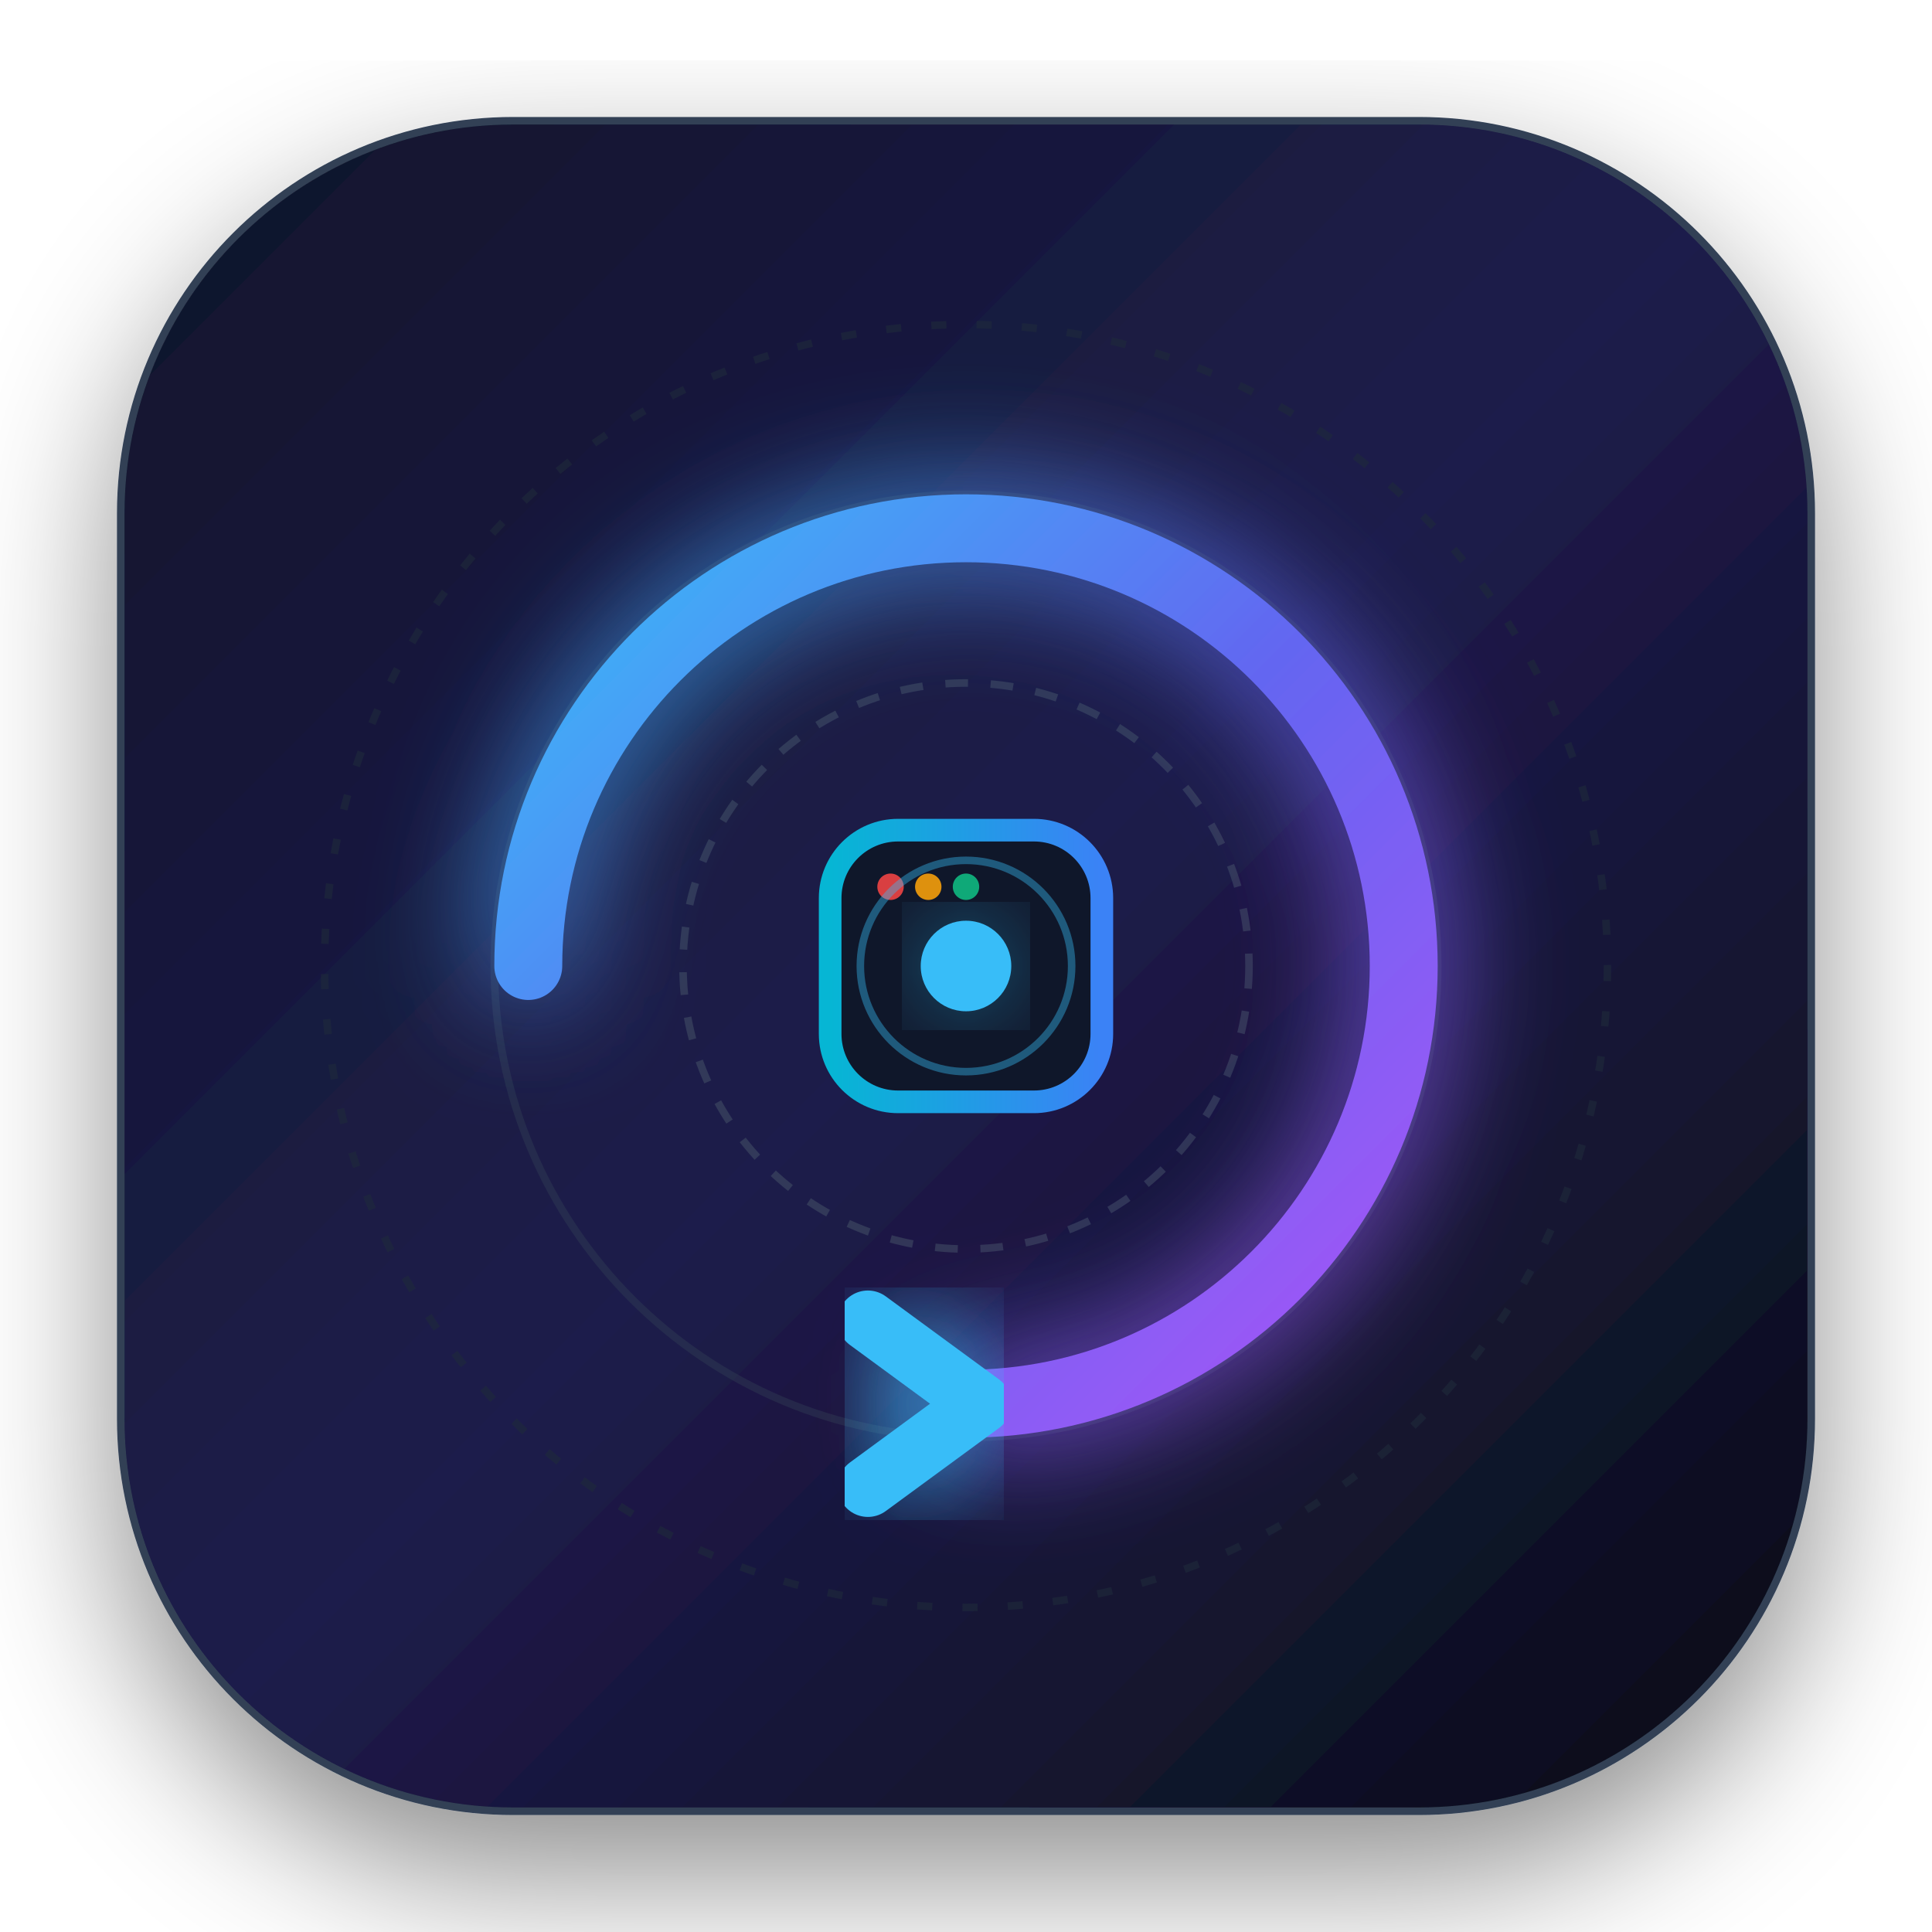
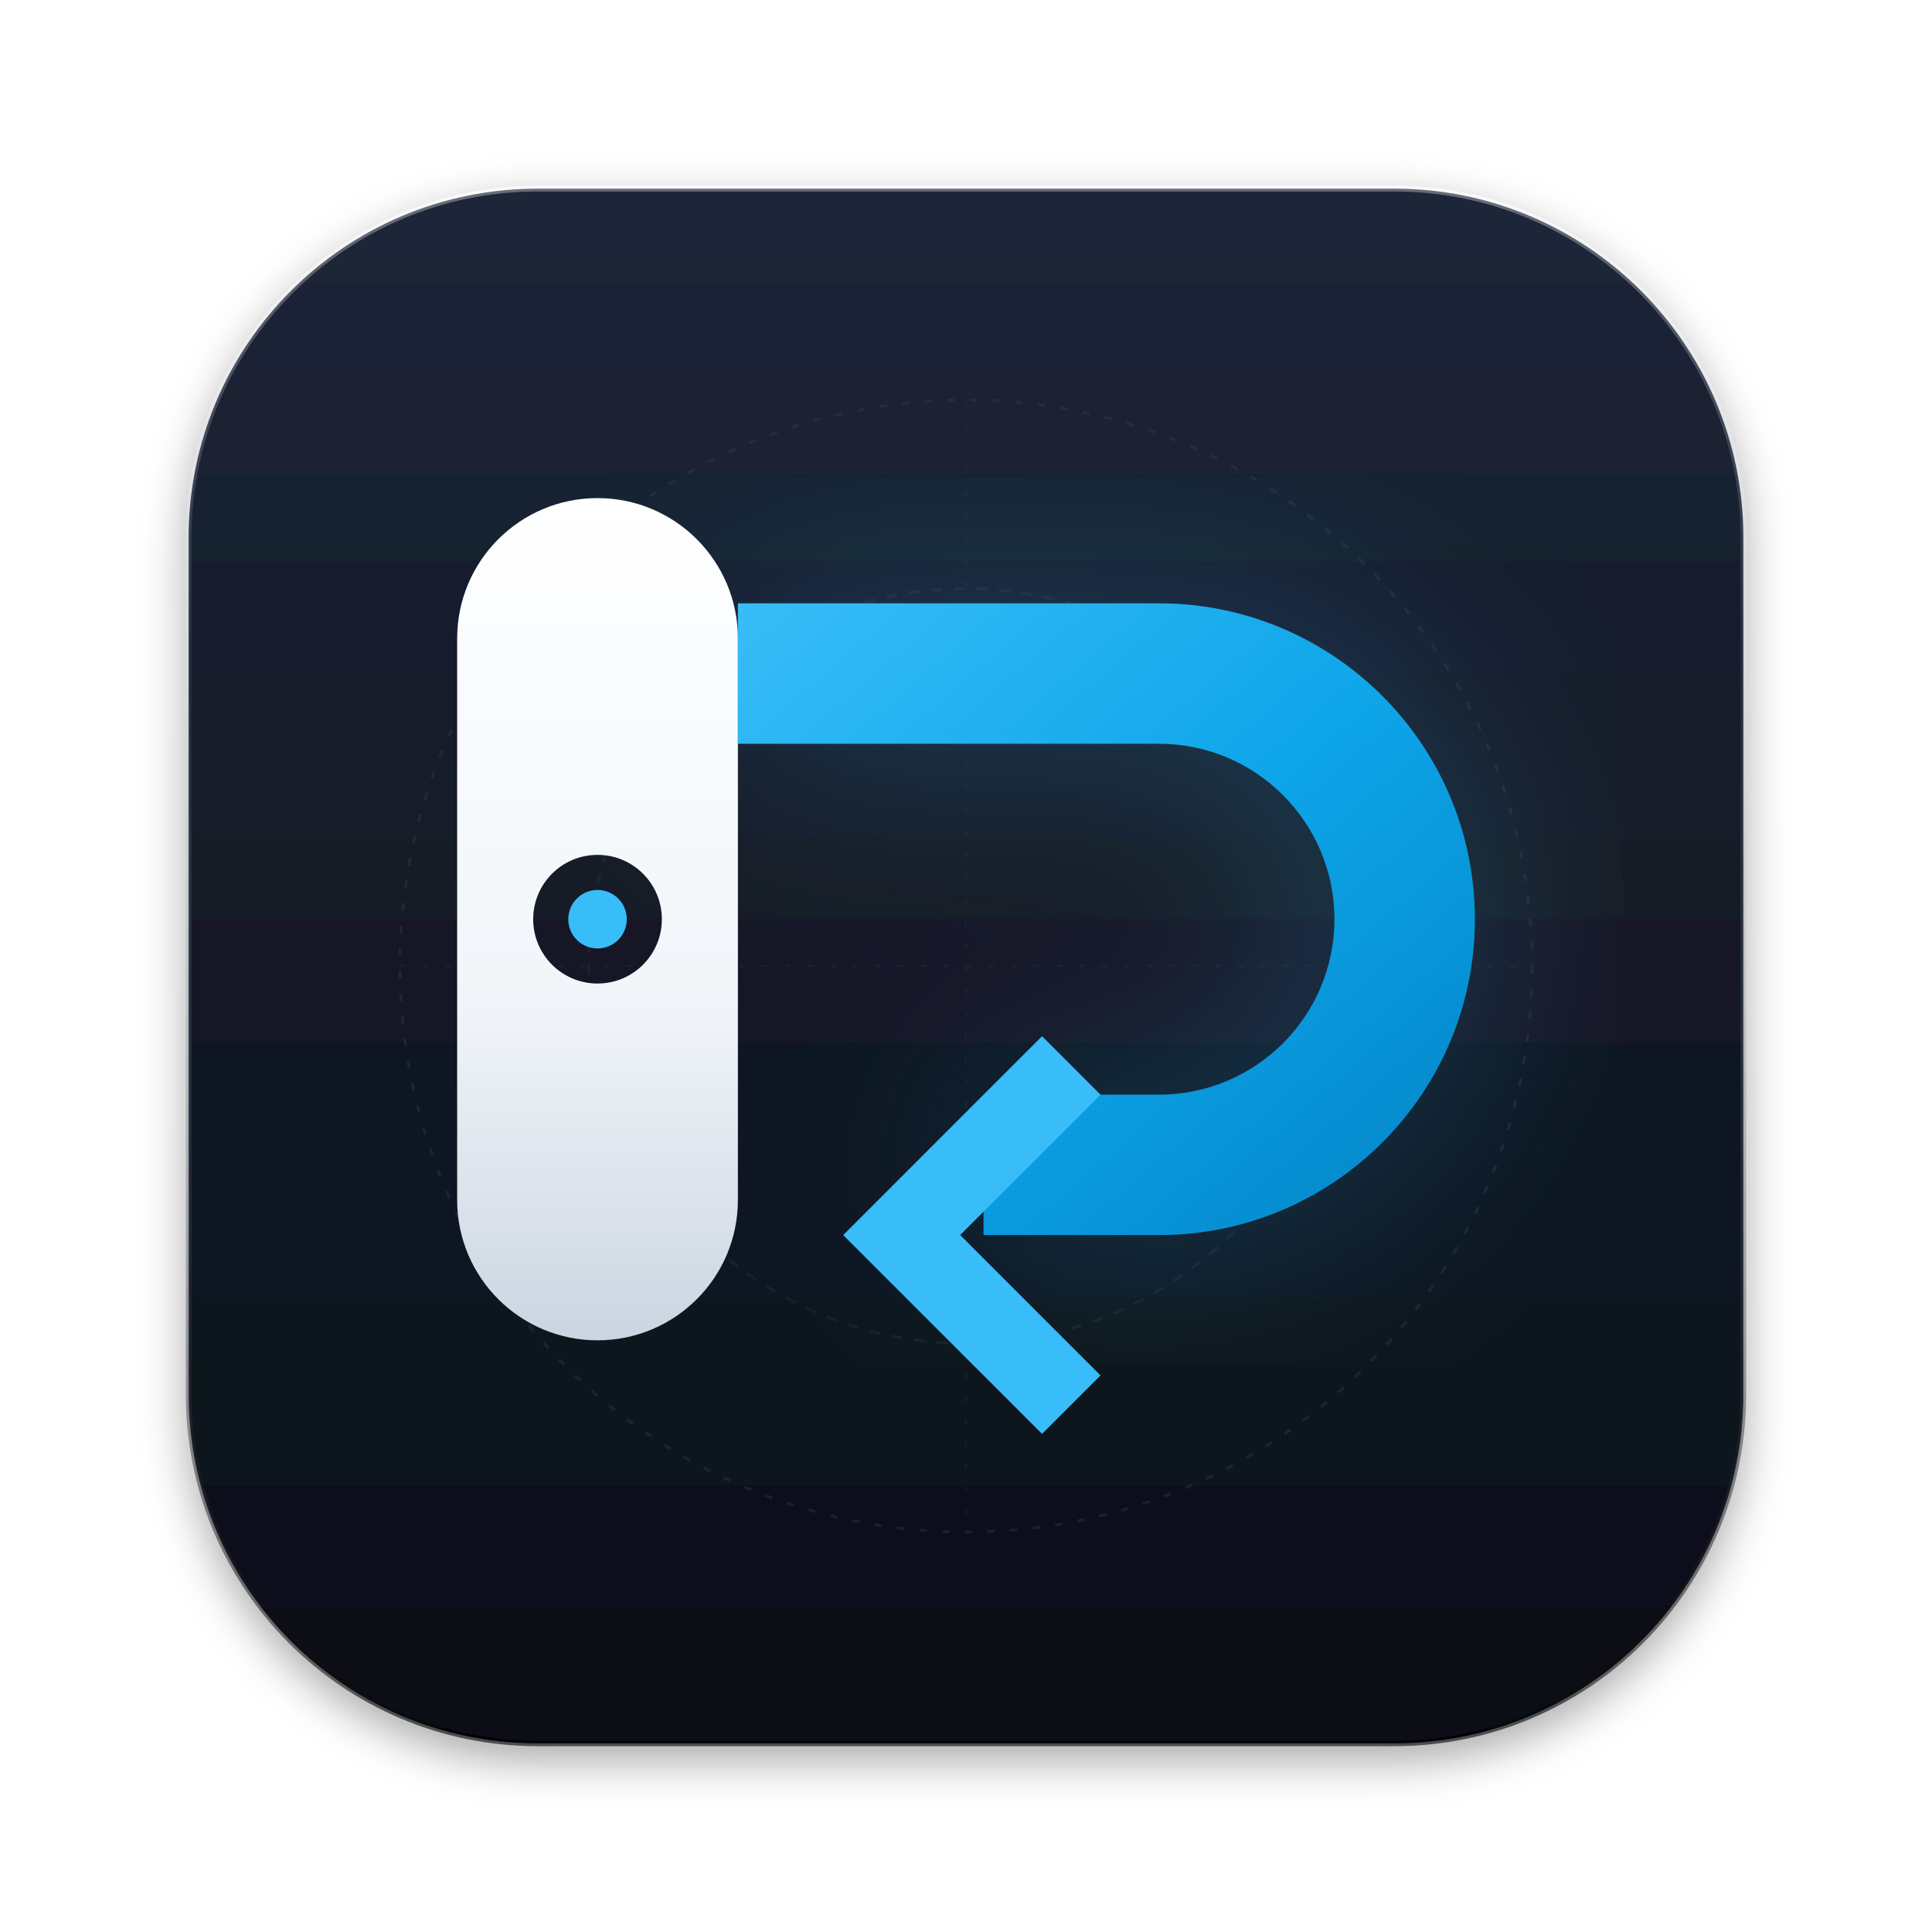
- <svg xmlns="http://www.w3.org/2000/svg" viewBox="0 0 512 512" width="100%" height="100%">
+ <svg xmlns="http://www.w3.org/2000/svg" viewBox="0 0 1024 1024" width="1024" height="1024">
  <defs>
-     <linearGradient id="bgGrad" x1="0%" y1="0%" x2="100%" y2="100%">
-       <stop offset="0%" stop-color="#0f172a" />
-       <stop offset="50%" stop-color="#1e1b4b" />
-       <stop offset="100%" stop-color="#090d16" />
+     <linearGradient id="bodyGrad" x1="50%" y1="0%" x2="50%" y2="100%">
+       <stop offset="0%" stop-color="#1E2638" />
+       <stop offset="40%" stop-color="#141B29" />
+       <stop offset="100%" stop-color="#0A0E17" />
    </linearGradient>
-     <linearGradient id="ringGrad" x1="0%" y1="0%" x2="100%" y2="100%">
-       <stop offset="0%" stop-color="#38bdf8" />
-       <stop offset="50%" stop-color="#6366f1" />
-       <stop offset="100%" stop-color="#a855f7" />
+     <linearGradient id="rimGrad" x1="50%" y1="0%" x2="50%" y2="100%">
+       <stop offset="0%" stop-color="#FFFFFF" stop-opacity="0.32" />
+       <stop offset="30%" stop-color="#94A3B8" stop-opacity="0.12" />
+       <stop offset="100%" stop-color="#000000" stop-opacity="0.6" />
    </linearGradient>
-     <linearGradient id="accentGrad" x1="0%" y1="0%" x2="100%" y2="0%">
-       <stop offset="0%" stop-color="#06b6d4" />
-       <stop offset="100%" stop-color="#3b82f6" />
+     <linearGradient id="cyanFlow" x1="0%" y1="0%" x2="100%" y2="100%">
+       <stop offset="0%" stop-color="#38BDF8" />
+       <stop offset="50%" stop-color="#0EA5E9" />
+       <stop offset="100%" stop-color="#0284C7" />
    </linearGradient>
-     <filter id="glow" x="-20%" y="-20%" width="140%" height="140%">
-       <feGaussianBlur stdDeviation="16" result="blur" />
+     <linearGradient id="anchorMetal" x1="0%" y1="0%" x2="0%" y2="100%">
+       <stop offset="0%" stop-color="#FFFFFF" />
+       <stop offset="60%" stop-color="#F1F5F9" />
+       <stop offset="100%" stop-color="#CBD5E1" />
+     </linearGradient>
+     <filter id="ambientGlow" x="-20%" y="-20%" width="140%" height="140%">
+       <feGaussianBlur stdDeviation="36" result="blur" />
      <feComposite in="SourceGraphic" in2="blur" operator="over" />
    </filter>
-     <filter id="dropShadow" x="-10%" y="-10%" width="120%" height="120%">
-       <feDropShadow dx="0" dy="16" stdDeviation="20" flood-color="#000" flood-opacity="0.45" />
+     <filter id="macosShadow" x="-10%" y="-10%" width="125%" height="130%">
+       <feDropShadow dx="0" dy="28" stdDeviation="32" flood-color="#000000" flood-opacity="0.55" />
+       <feDropShadow dx="0" dy="8" stdDeviation="12" flood-color="#000000" flood-opacity="0.35" />
    </filter>
  </defs>
-   <rect x="32" y="32" width="448" height="448" rx="104" ry="104" fill="url(#bgGrad)" stroke="#334155" stroke-width="2" filter="url(#dropShadow)" />
-   <circle cx="256" cy="256" r="170" fill="none" stroke="#1e293b" stroke-width="2" stroke-dasharray="4 8" opacity="0.6" />
-   <circle cx="256" cy="256" r="125" fill="none" stroke="#334155" stroke-width="2" opacity="0.4" />
-   <circle cx="256" cy="256" r="75" fill="none" stroke="#475569" stroke-width="2" stroke-dasharray="6 6" opacity="0.5" />
-   <path d="M 140 256 A 116 116 0 1 1 256 372" fill="none" stroke="url(#ringGrad)" stroke-width="18" stroke-linecap="round" filter="url(#glow)" />
-   <path d="M 230 350 L 260 372 L 230 394" fill="none" stroke="#38bdf8" stroke-width="16" stroke-linecap="round" stroke-linejoin="round" filter="url(#glow)" />
-   <rect x="220" y="220" width="72" height="72" rx="18" fill="#0f172a" stroke="url(#accentGrad)" stroke-width="6" />
-   <circle cx="256" cy="256" r="12" fill="#38bdf8" filter="url(#glow)" />
-   <circle cx="236" cy="235" r="3.5" fill="#ef4444" opacity="0.9" />
-   <circle cx="246" cy="235" r="3.5" fill="#f59e0b" opacity="0.9" />
-   <circle cx="256" cy="235" r="3.5" fill="#10b981" opacity="0.9" />
-   <circle cx="256" cy="256" r="28" fill="none" stroke="#38bdf8" stroke-width="2" opacity="0.4" />
+   <rect x="100" y="100" width="824" height="824" rx="185" ry="185" fill="url(#bodyGrad)" stroke="url(#rimGrad)" stroke-width="3" filter="url(#macosShadow)" />
+   <circle cx="512" cy="512" r="300" fill="none" stroke="#334155" stroke-width="1.5" stroke-dasharray="4 8" opacity="0.35" />
+   <circle cx="512" cy="512" r="200" fill="none" stroke="#334155" stroke-width="1.5" stroke-dasharray="6 6" opacity="0.25" />
+   <line x1="212" y1="512" x2="812" y2="512" stroke="#334155" stroke-width="1" stroke-dasharray="3 9" opacity="0.2" />
+   <line x1="512" y1="212" x2="512" y2="812" stroke="#334155" stroke-width="1" stroke-dasharray="3 9" opacity="0.2" />
+   <g transform="translate(512, 512) scale(1.55) translate(-238, -272)">
+     <path d="M 160 148 L 304 148 C 363.6 148 412 196.4 412 256 C 412 315.6 363.6 364 304 364 L 244 364 L 244 316 L 304 316 C 337.1 316 364 289.1 364 256 C 364 222.9 337.1 196 304 196 L 160 196 Z" fill="#38BDF8" opacity="0.25" filter="url(#ambientGlow)" />
+     <path fill-rule="evenodd" fill="url(#anchorMetal)" d="M 112 112 A 48 48 0 0 1 160 160 L 160 352 A 48 48 0 0 1 112 400 A 48 48 0 0 1 64 352 L 64 160 A 48 48 0 0 1 112 112 Z M 112 256 m -22, 0 a 22 22 0 0 1 44 0 a 22 22 0 0 1 -44 0 Z " />
+     <circle cx="112" cy="256" r="10" fill="#38BDF8" />
+     <path d="M 160 148 L 304 148 C 363.6 148 412 196.4 412 256 C 412 315.6 363.6 364 304 364 L 244 364 L 244 316 L 304 316 C 337.1 316 364 289.1 364 256 C 364 222.9 337.1 196 304 196 L 160 196 Z" fill="url(#cyanFlow)" />
+     <path d="M 264 296 L 196 364 L 264 432 L 284 412 L 236 364 L 284 316 Z" fill="#38BDF8" />
+   </g>
</svg>
